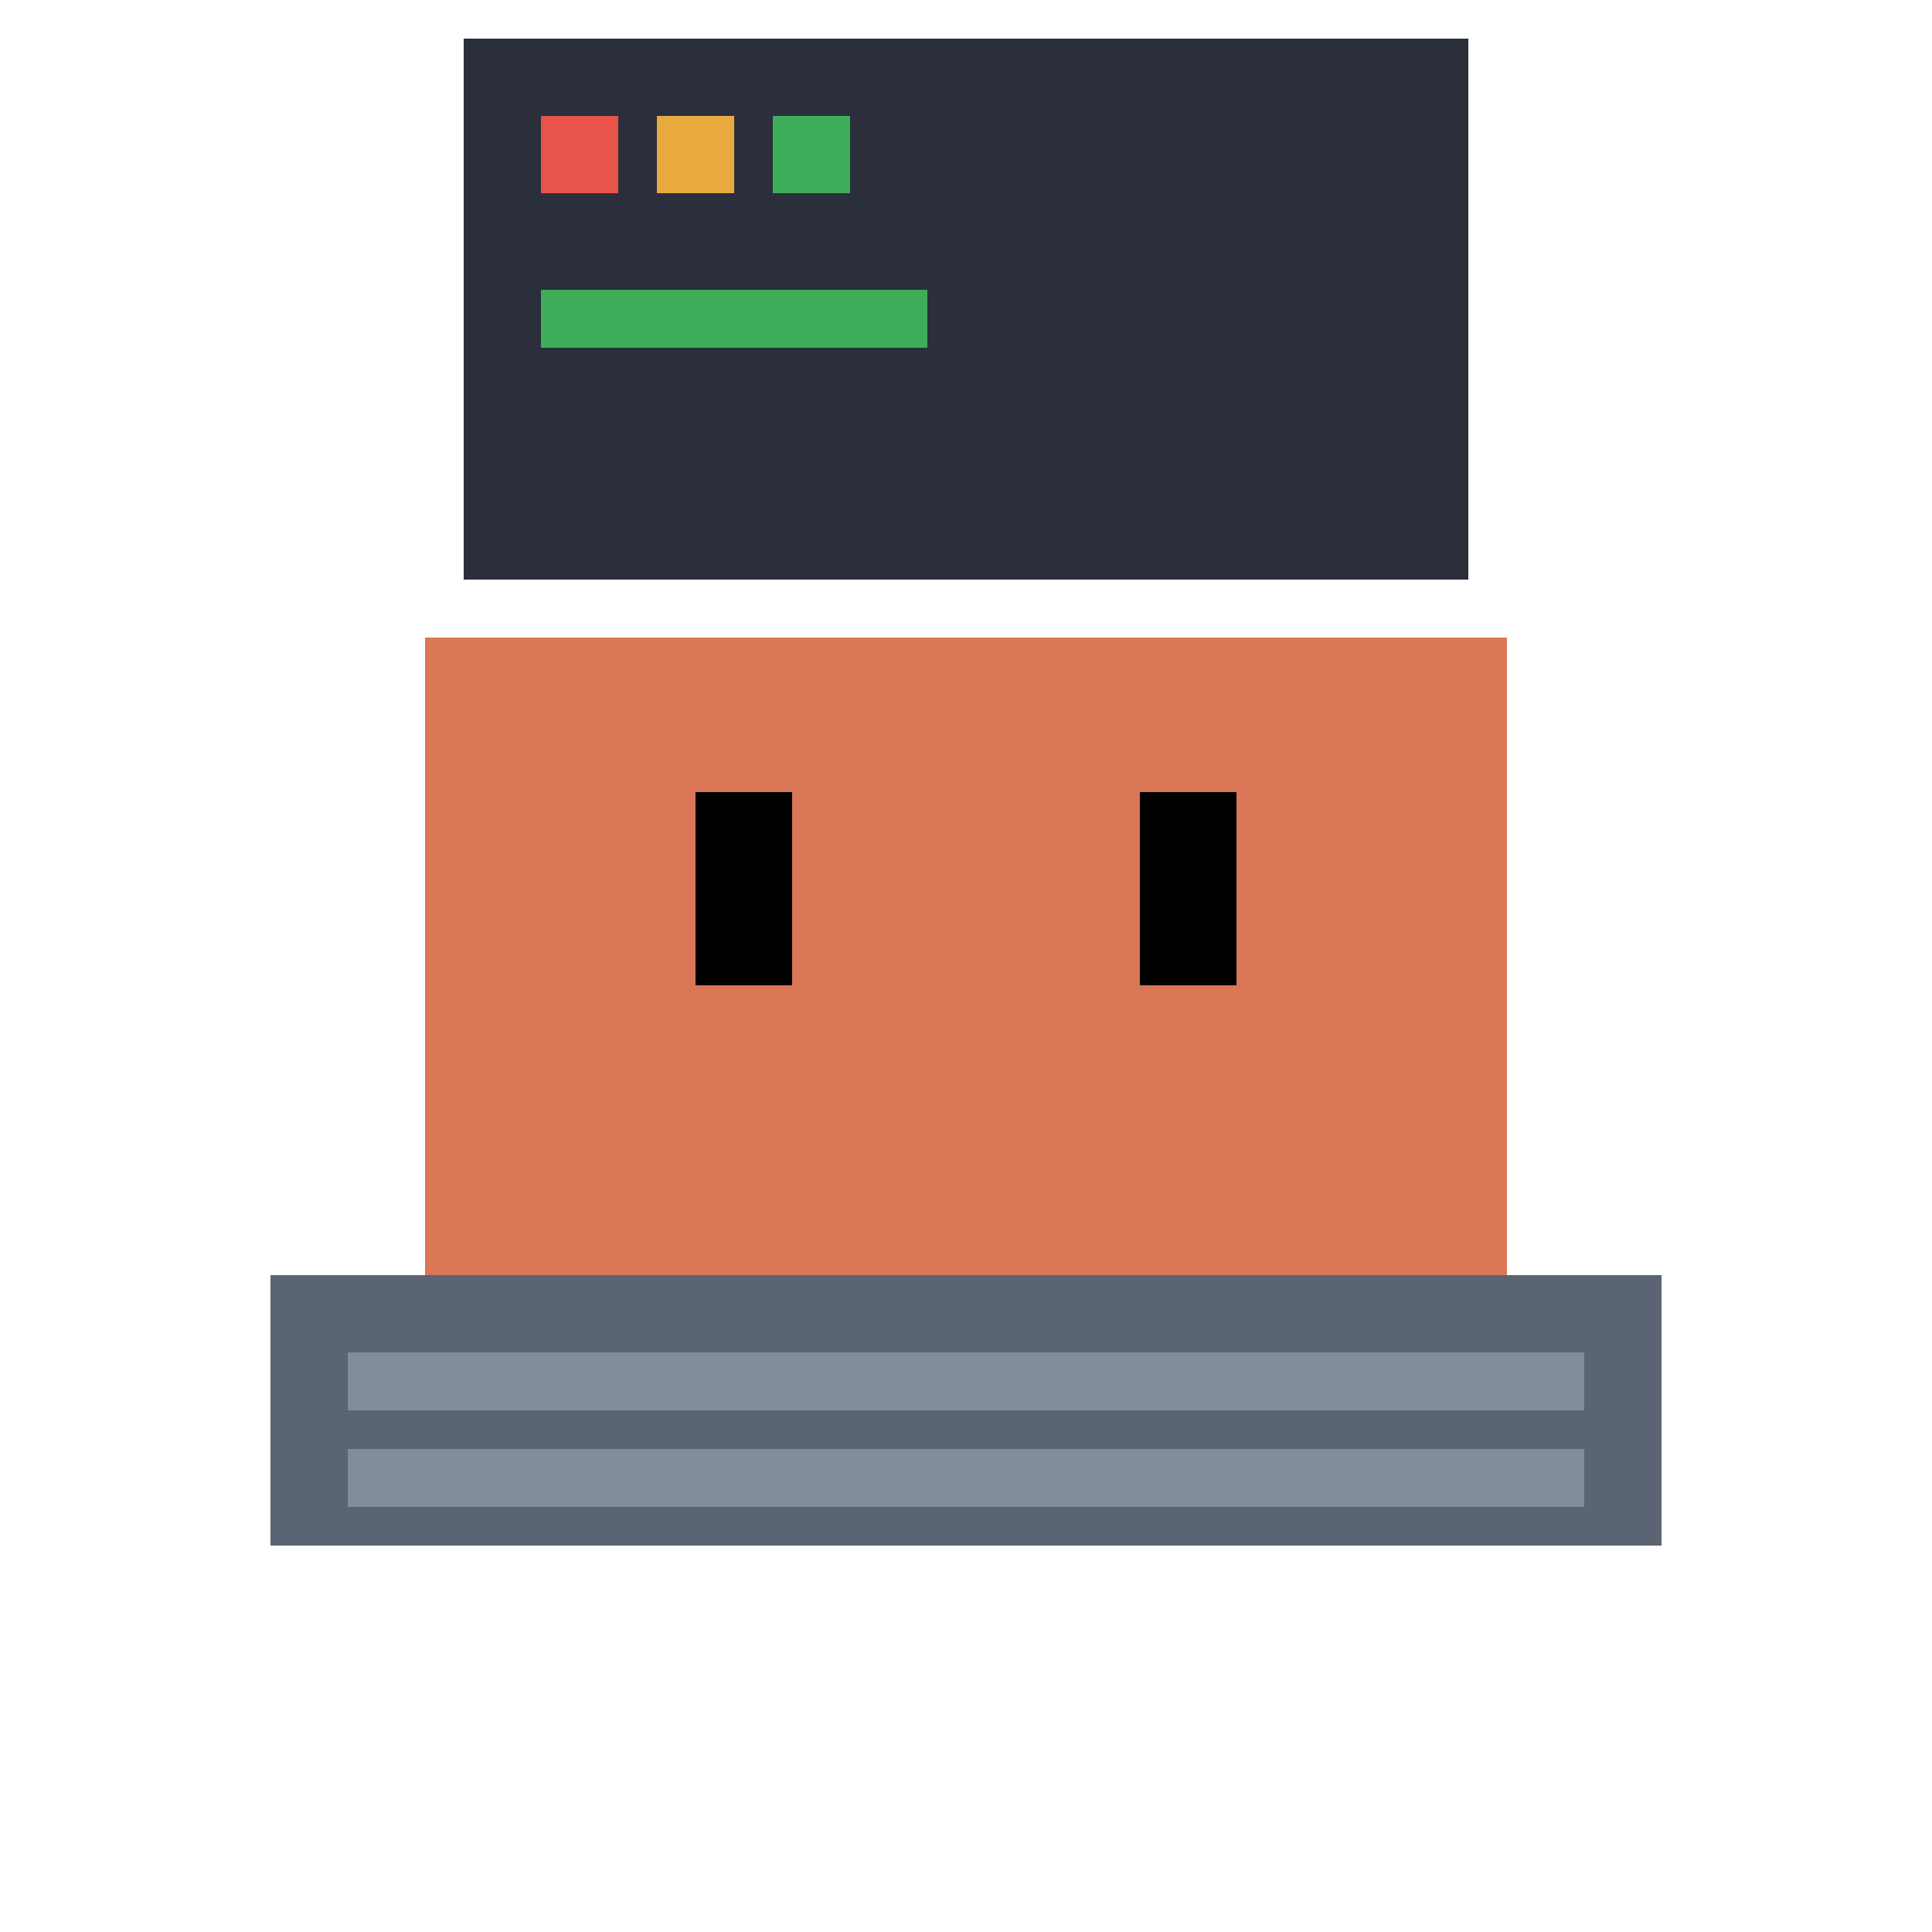
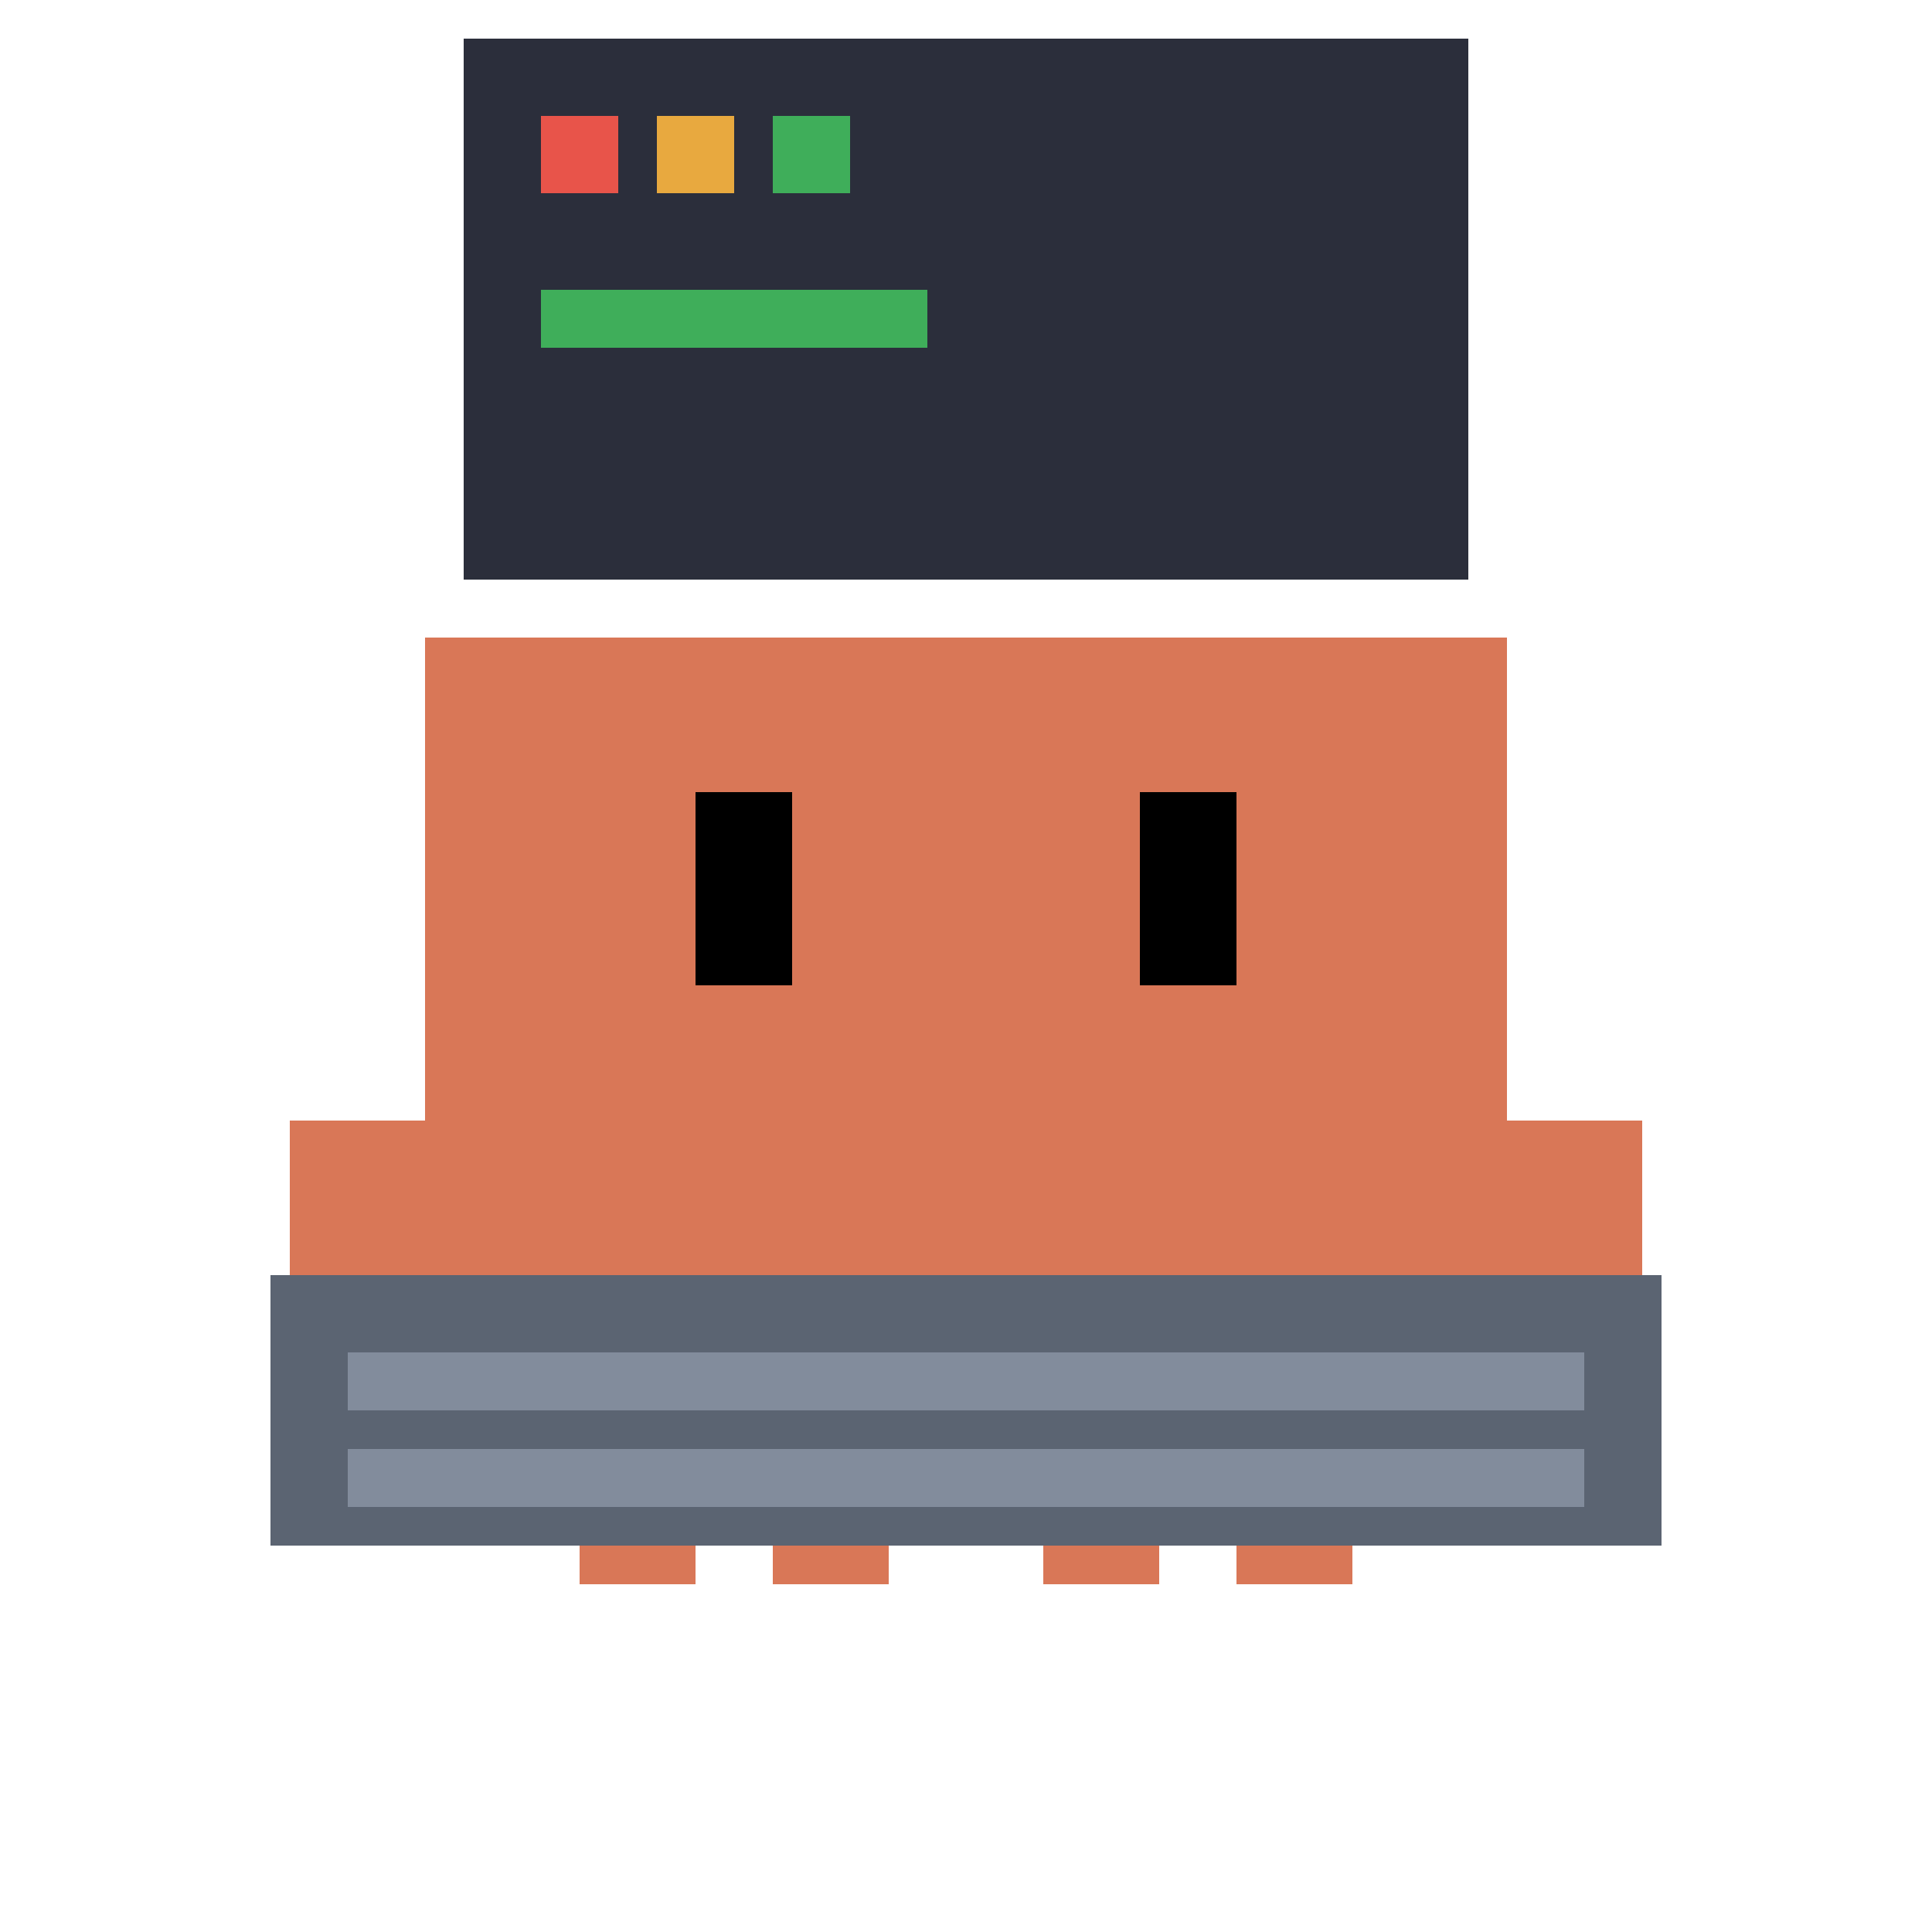
<svg xmlns="http://www.w3.org/2000/svg" viewBox="0 0 100 100" shape-rendering="crispEdges">
  <g id="monitor" fill="#2B2E3B">
    <rect x="24" y="2" width="52" height="28" />
    <g fill="#E8544A">
      <rect x="28" y="6" width="4" height="4" />
    </g>
    <g fill="#E8A93F">
      <rect x="34" y="6" width="4" height="4" />
    </g>
    <g fill="#3FAE5A">
      <rect x="40" y="6" width="4" height="4" />
    </g>
    <g fill="#3FAE5A">
      <rect x="28" y="15" width="20" height="3">
-         <animate attributeName="width" values="20;26;14;22;20" keyTimes="0;0.25;0.5;0.75;1" dur="1.2s" repeatCount="indefinite" />
+         <animate attributeName="width" calcMode="discrete" values="20;26;14;22" keyTimes="0;0.33;0.66;1" dur="1.2s" repeatCount="indefinite" />
      </rect>
    </g>
-     <rect x="28" y="20" width="10" height="3">
-       <animate attributeName="width" calcMode="discrete" values="10;0;14;0" keyTimes="0;0.33;0.66;1" dur="1.2s" repeatCount="indefinite" />
-       <animate attributeName="fill" calcMode="discrete" values="#3FA9E8;#3FA9E8;#E8A93F;#E8A93F" keyTimes="0;0.33;0.66;1" dur="1.2s" repeatCount="indefinite" />
-     </rect>
  </g>
  <g id="body" fill="#D97757">
    <rect x="22" y="33" width="56" height="34" />
  </g>
  <g id="legs" fill="#D97757">
-     <rect x="30" y="67" width="6" height="13" />
-     <rect x="40" y="67" width="6" height="13" />
-     <rect x="54" y="67" width="6" height="13" />
-     <rect x="64" y="67" width="6" height="13" />
+     <rect x="30" y="67" width="6" height="15" />
+     <rect x="40" y="67" width="6" height="15" />
+     <rect x="54" y="67" width="6" height="15" />
+     <rect x="64" y="67" width="6" height="15" />
  </g>
  <g id="eyes" fill="#000">
    <rect x="36" y="41" width="5" height="10" />
    <rect x="59" y="41" width="5" height="10" />
    <animate attributeName="opacity" calcMode="discrete" values="1;1;0;1" keyTimes="0;0.9;0.95;1" dur="3.2s" repeatCount="indefinite" />
+   </g>
+   <g id="leftArm" fill="#D97757">
+     <rect x="15" y="58" width="11" height="10" />
+     <animateTransform attributeName="transform" type="translate" values="0,0;0,3;0,0;0,3;0,0" keyTimes="0;0.25;0.5;0.75;1" dur="0.5s" repeatCount="indefinite" />
+   </g>
+   <g id="rightArm" fill="#D97757">
+     <rect x="74" y="58" width="11" height="10" />
+     <animateTransform attributeName="transform" type="translate" values="0,3;0,0;0,3;0,0;0,3" keyTimes="0;0.25;0.5;0.75;1" dur="0.5s" repeatCount="indefinite" />
  </g>
  <g id="keyboard" fill="#5B6472">
    <rect x="14" y="66" width="72" height="14" />
    <g fill="#828C9C">
      <rect x="18" y="70" width="64" height="3" />
      <rect x="18" y="75" width="64" height="3" />
    </g>
  </g>
</svg>
